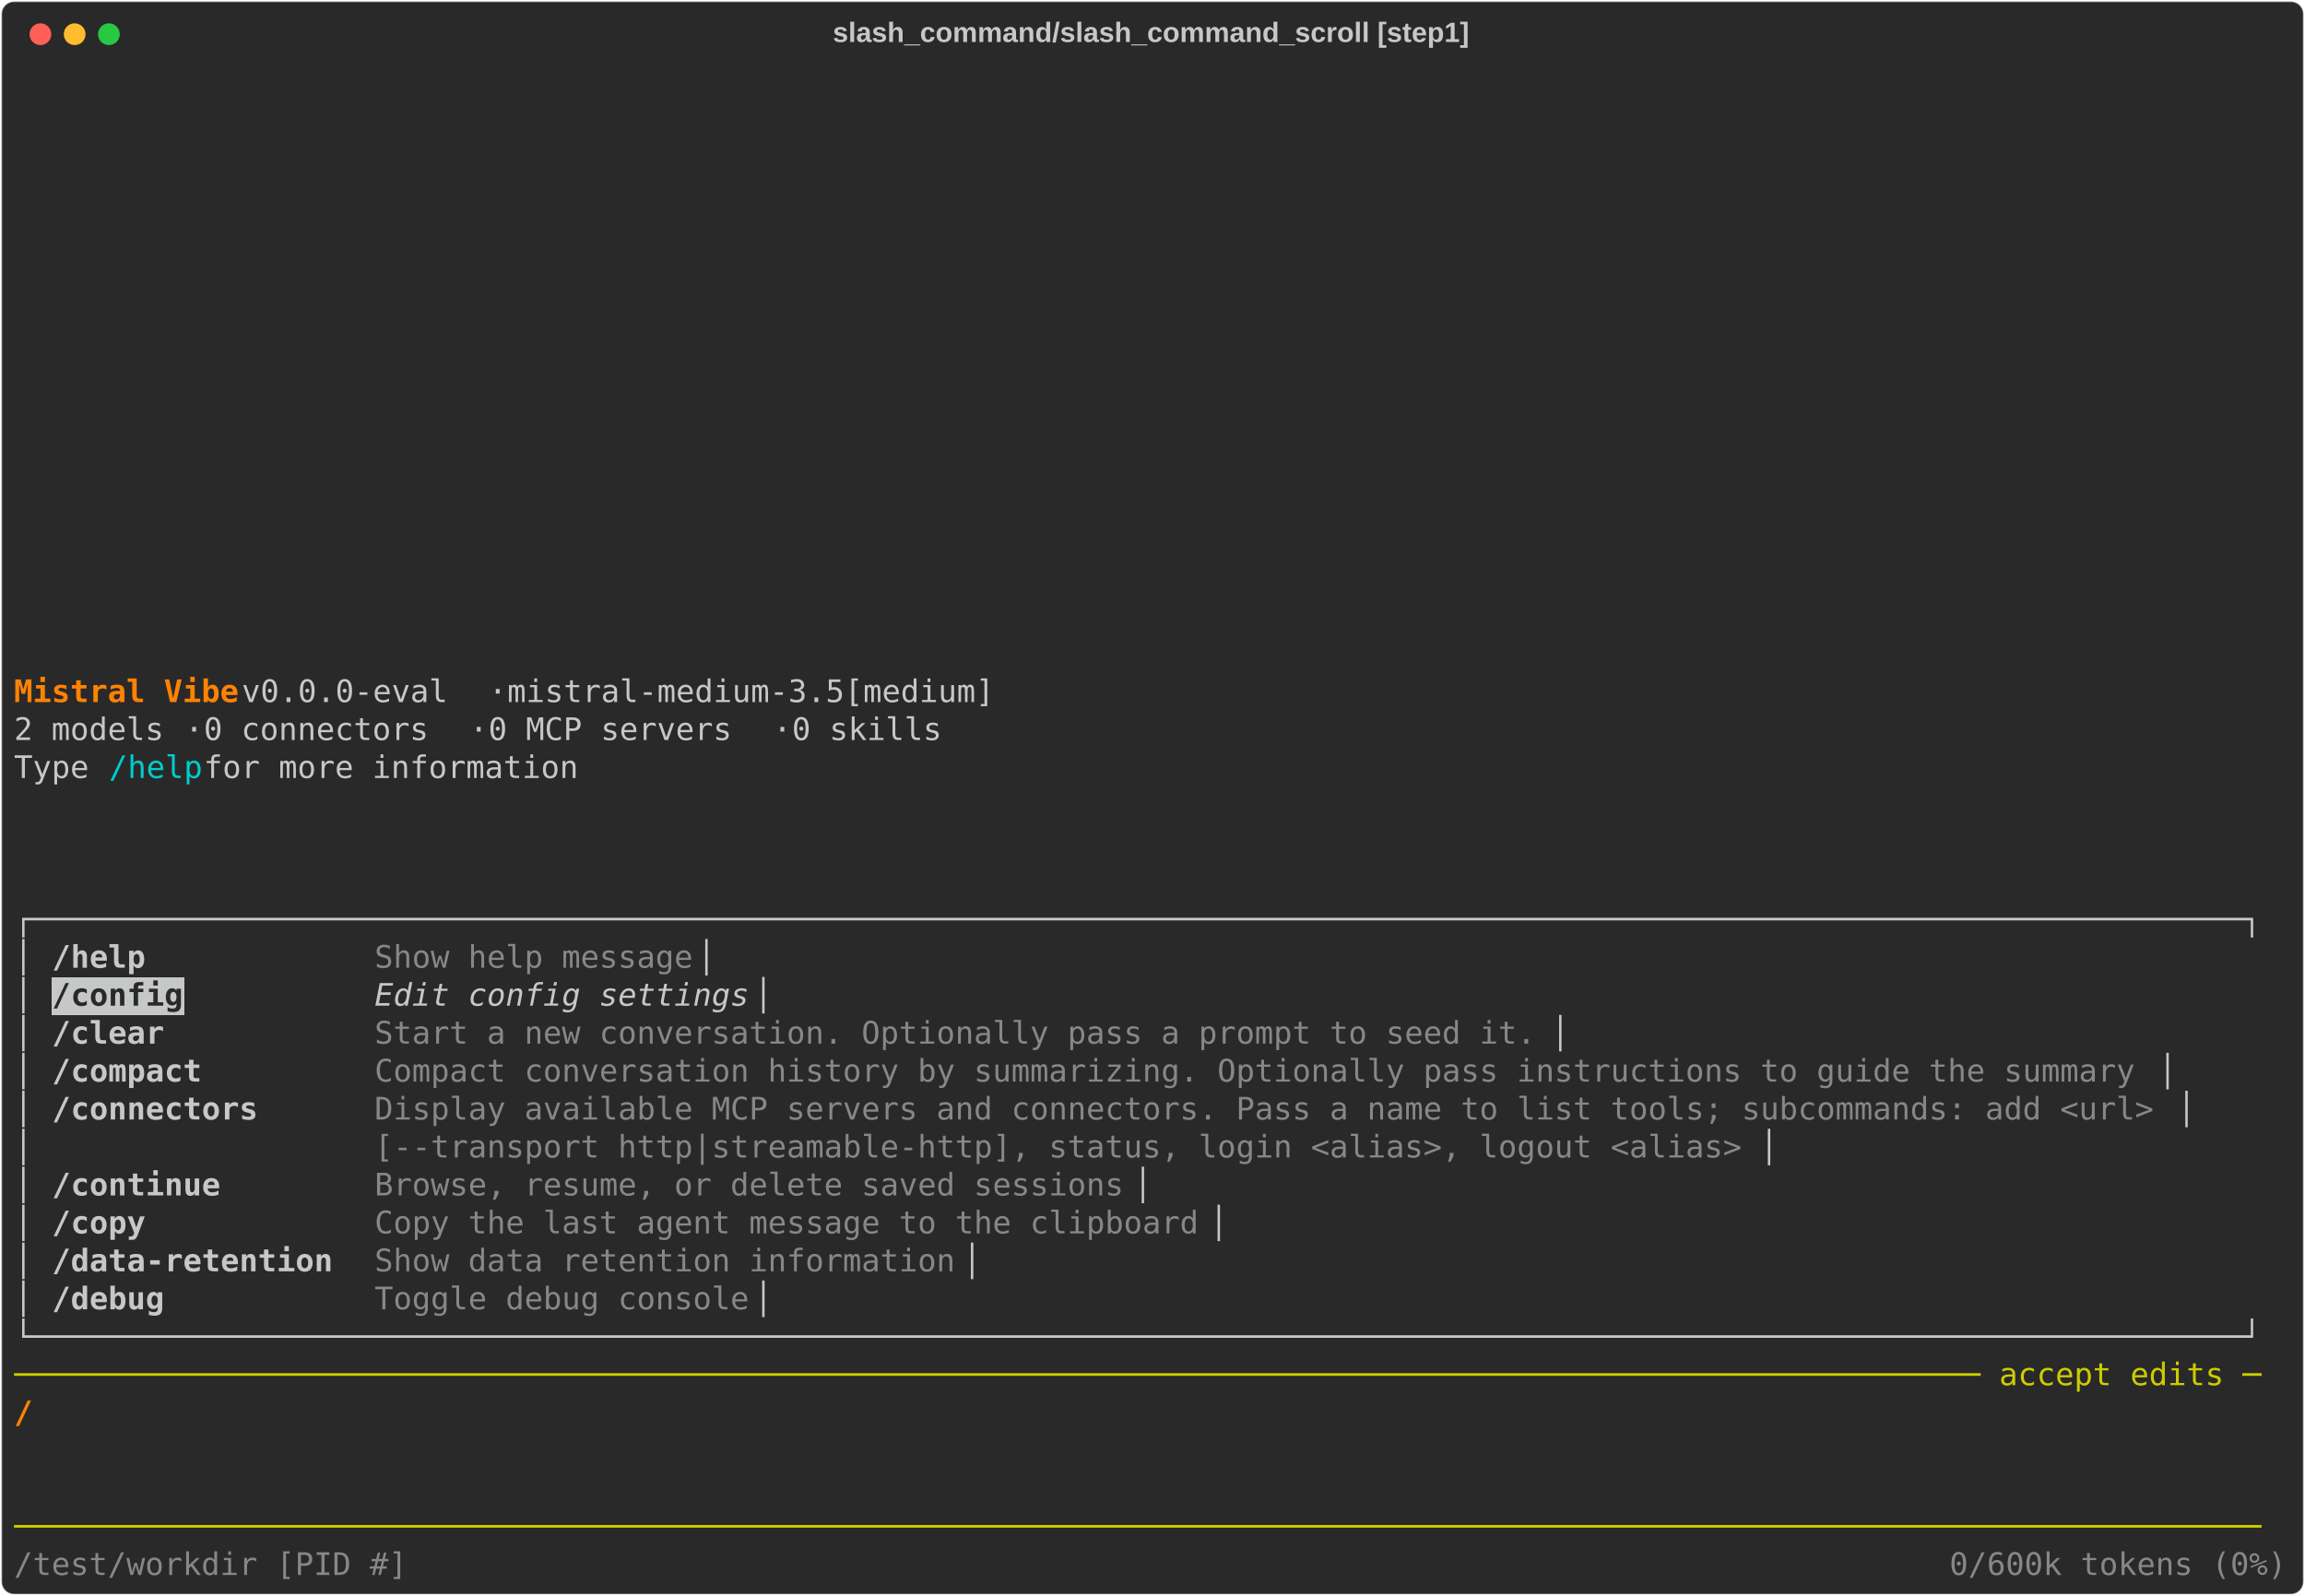
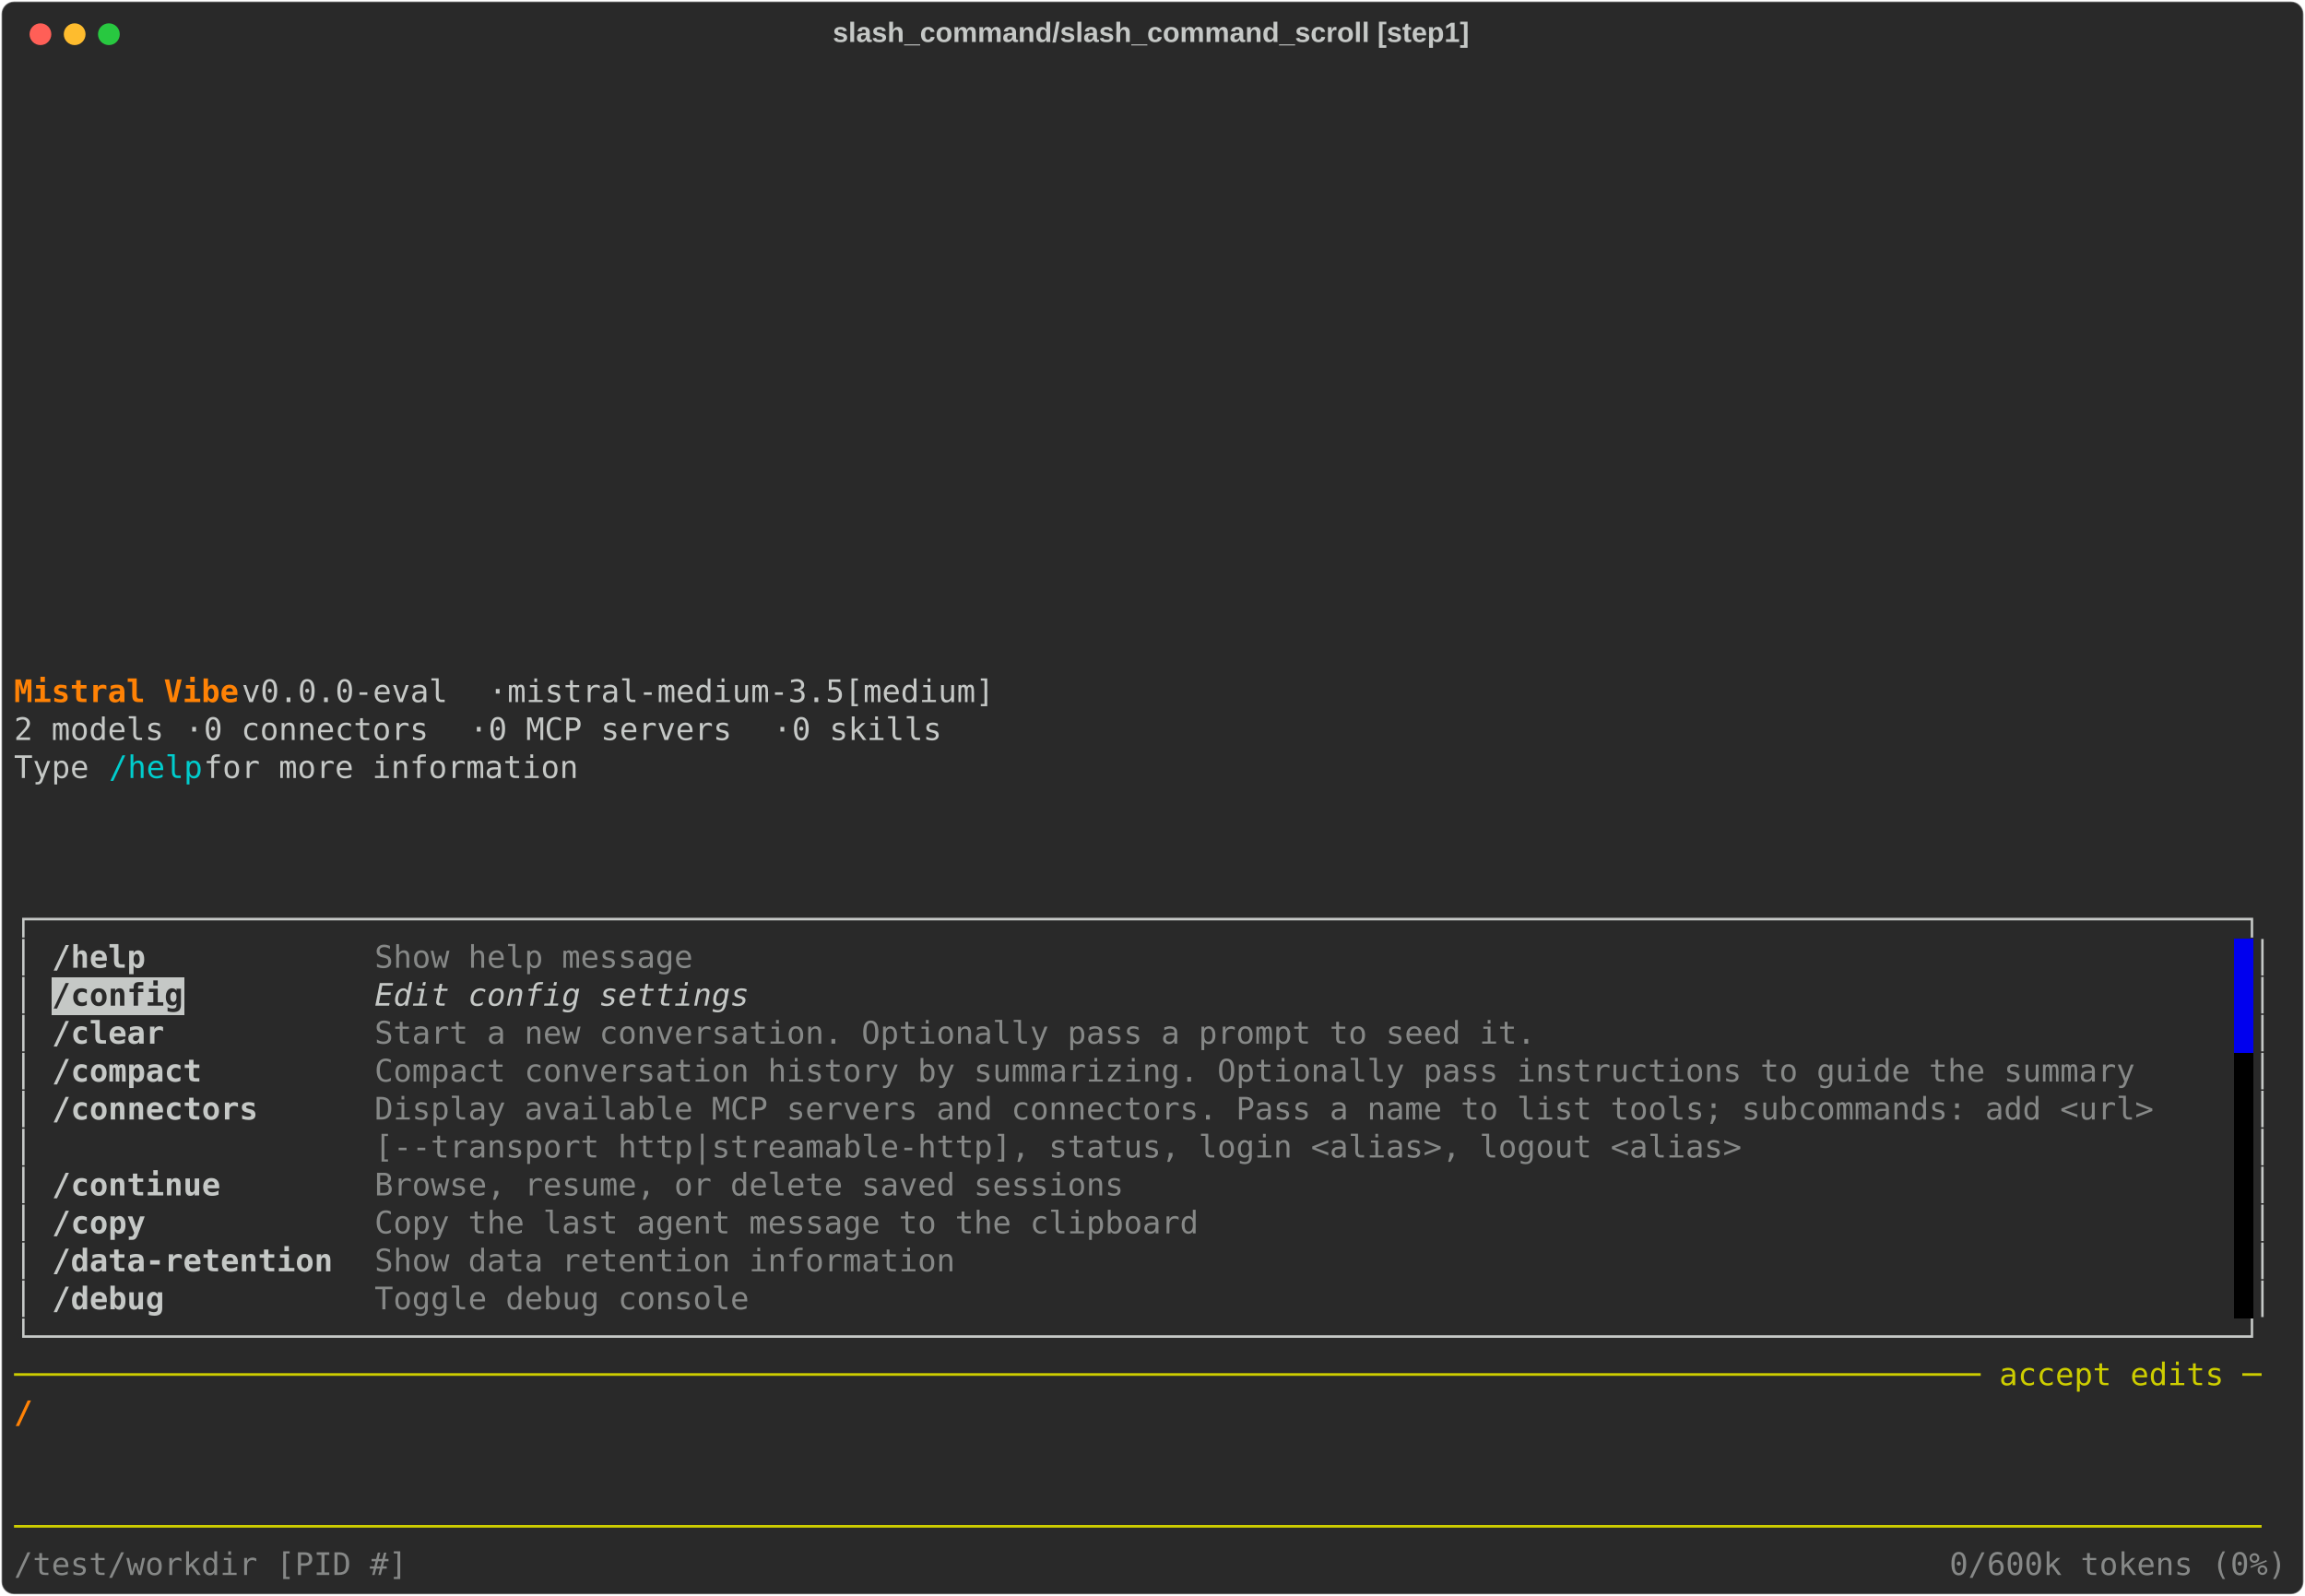
<svg xmlns="http://www.w3.org/2000/svg" class="rich-terminal" viewBox="0 0 1482 1026.0">
  <style>

    @font-face {
        font-family: "Fira Code";
        src: local("FiraCode-Regular"),
                url("https://cdnjs.cloudflare.com/ajax/libs/firacode/6.2.0/woff2/FiraCode-Regular.woff2") format("woff2"),
                url("https://cdnjs.cloudflare.com/ajax/libs/firacode/6.2.0/woff/FiraCode-Regular.woff") format("woff");
        font-style: normal;
        font-weight: 400;
    }
    @font-face {
        font-family: "Fira Code";
        src: local("FiraCode-Bold"),
                url("https://cdnjs.cloudflare.com/ajax/libs/firacode/6.2.0/woff2/FiraCode-Bold.woff2") format("woff2"),
                url("https://cdnjs.cloudflare.com/ajax/libs/firacode/6.2.0/woff/FiraCode-Bold.woff") format("woff");
        font-style: bold;
        font-weight: 700;
    }

    .vibe-matrix {
        font-family: Fira Code, monospace;
        font-size: 20px;
        line-height: 24.4px;
        font-variant-east-asian: full-width;
    }

    .vibe-title {
        font-size: 18px;
        font-weight: bold;
        font-family: arial;
    }

    .vibe-r1 { fill: #c5c8c6 }
.vibe-r2 { fill: #ff8205;font-weight: bold }
.vibe-r3 { fill: #00cdcd }
.vibe-r4 { fill: #c5c8c6;font-weight: bold }
.vibe-r5 { fill: #868887 }
.vibe-r6 { fill: #292929;font-weight: bold }
.vibe-r7 { fill: #c5c8c6;font-style: italic; }
- .vibe-r8 { fill: #cdcd00 }
- .vibe-r9 { fill: #000000 }
+ .vibe-r8 { fill: #000000 }
+ .vibe-r9 { fill: #cdcd00 }
    </style>
  <defs>
    <clipPath id="vibe-clip-terminal">
      <rect x="0" y="0" width="1463.0" height="975.0" />
    </clipPath>
    <clipPath id="vibe-line-0">
      <rect x="0" y="1.5" width="1464" height="24.65" />
    </clipPath>
    <clipPath id="vibe-line-1">
      <rect x="0" y="25.9" width="1464" height="24.65" />
    </clipPath>
    <clipPath id="vibe-line-2">
      <rect x="0" y="50.3" width="1464" height="24.65" />
    </clipPath>
    <clipPath id="vibe-line-3">
      <rect x="0" y="74.7" width="1464" height="24.65" />
    </clipPath>
    <clipPath id="vibe-line-4">
      <rect x="0" y="99.1" width="1464" height="24.65" />
    </clipPath>
    <clipPath id="vibe-line-5">
      <rect x="0" y="123.5" width="1464" height="24.65" />
    </clipPath>
    <clipPath id="vibe-line-6">
      <rect x="0" y="147.9" width="1464" height="24.65" />
    </clipPath>
    <clipPath id="vibe-line-7">
      <rect x="0" y="172.3" width="1464" height="24.65" />
    </clipPath>
    <clipPath id="vibe-line-8">
      <rect x="0" y="196.7" width="1464" height="24.65" />
    </clipPath>
    <clipPath id="vibe-line-9">
      <rect x="0" y="221.1" width="1464" height="24.65" />
    </clipPath>
    <clipPath id="vibe-line-10">
      <rect x="0" y="245.5" width="1464" height="24.65" />
    </clipPath>
    <clipPath id="vibe-line-11">
      <rect x="0" y="269.9" width="1464" height="24.65" />
    </clipPath>
    <clipPath id="vibe-line-12">
      <rect x="0" y="294.3" width="1464" height="24.65" />
    </clipPath>
    <clipPath id="vibe-line-13">
      <rect x="0" y="318.7" width="1464" height="24.65" />
    </clipPath>
    <clipPath id="vibe-line-14">
      <rect x="0" y="343.1" width="1464" height="24.65" />
    </clipPath>
    <clipPath id="vibe-line-15">
      <rect x="0" y="367.5" width="1464" height="24.65" />
    </clipPath>
    <clipPath id="vibe-line-16">
      <rect x="0" y="391.9" width="1464" height="24.65" />
    </clipPath>
    <clipPath id="vibe-line-17">
      <rect x="0" y="416.3" width="1464" height="24.65" />
    </clipPath>
    <clipPath id="vibe-line-18">
      <rect x="0" y="440.7" width="1464" height="24.65" />
    </clipPath>
    <clipPath id="vibe-line-19">
      <rect x="0" y="465.1" width="1464" height="24.65" />
    </clipPath>
    <clipPath id="vibe-line-20">
      <rect x="0" y="489.5" width="1464" height="24.65" />
    </clipPath>
    <clipPath id="vibe-line-21">
      <rect x="0" y="513.9" width="1464" height="24.65" />
    </clipPath>
    <clipPath id="vibe-line-22">
      <rect x="0" y="538.3" width="1464" height="24.65" />
    </clipPath>
    <clipPath id="vibe-line-23">
      <rect x="0" y="562.7" width="1464" height="24.65" />
    </clipPath>
    <clipPath id="vibe-line-24">
      <rect x="0" y="587.1" width="1464" height="24.65" />
    </clipPath>
    <clipPath id="vibe-line-25">
      <rect x="0" y="611.5" width="1464" height="24.65" />
    </clipPath>
    <clipPath id="vibe-line-26">
      <rect x="0" y="635.9" width="1464" height="24.65" />
    </clipPath>
    <clipPath id="vibe-line-27">
      <rect x="0" y="660.3" width="1464" height="24.65" />
    </clipPath>
    <clipPath id="vibe-line-28">
      <rect x="0" y="684.7" width="1464" height="24.65" />
    </clipPath>
    <clipPath id="vibe-line-29">
      <rect x="0" y="709.1" width="1464" height="24.65" />
    </clipPath>
    <clipPath id="vibe-line-30">
      <rect x="0" y="733.5" width="1464" height="24.65" />
    </clipPath>
    <clipPath id="vibe-line-31">
      <rect x="0" y="757.9" width="1464" height="24.65" />
    </clipPath>
    <clipPath id="vibe-line-32">
      <rect x="0" y="782.3" width="1464" height="24.65" />
    </clipPath>
    <clipPath id="vibe-line-33">
      <rect x="0" y="806.7" width="1464" height="24.65" />
    </clipPath>
    <clipPath id="vibe-line-34">
      <rect x="0" y="831.1" width="1464" height="24.65" />
    </clipPath>
    <clipPath id="vibe-line-35">
      <rect x="0" y="855.5" width="1464" height="24.65" />
    </clipPath>
    <clipPath id="vibe-line-36">
      <rect x="0" y="879.9" width="1464" height="24.65" />
    </clipPath>
    <clipPath id="vibe-line-37">
      <rect x="0" y="904.3" width="1464" height="24.65" />
    </clipPath>
    <clipPath id="vibe-line-38">
      <rect x="0" y="928.7" width="1464" height="24.65" />
    </clipPath>
  </defs>
  <rect fill="#292929" stroke="rgba(255,255,255,0.35)" stroke-width="1" x="1" y="1" width="1480" height="1024" rx="8" />
  <text class="vibe-title" fill="#c5c8c6" text-anchor="middle" x="740" y="27">slash_command/slash_command_scroll [step1]</text>
  <g transform="translate(26,22)">
    <circle cx="0" cy="0" r="7" fill="#ff5f57" />
    <circle cx="22" cy="0" r="7" fill="#febc2e" />
    <circle cx="44" cy="0" r="7" fill="#28c840" />
  </g>
  <g transform="translate(9, 41)" clip-path="url(#vibe-clip-terminal)">
+     <rect fill="#0000ee" x="1427.4" y="562.7" width="12.2" height="24.65" shape-rendering="crispEdges" />
    <rect fill="#c5c8c6" x="24.4" y="587.1" width="85.4" height="24.65" shape-rendering="crispEdges" />
+     <rect fill="#0000ee" x="1427.4" y="587.1" width="12.2" height="24.65" shape-rendering="crispEdges" />
+     <rect fill="#0000ee" x="1427.4" y="611.5" width="12.2" height="24.65" shape-rendering="crispEdges" />
+     <rect fill="#000000" x="1427.4" y="635.9" width="12.2" height="24.65" shape-rendering="crispEdges" />
+     <rect fill="#000000" x="1427.4" y="660.3" width="12.2" height="24.65" shape-rendering="crispEdges" />
+     <rect fill="#000000" x="1427.4" y="684.7" width="12.2" height="24.65" shape-rendering="crispEdges" />
+     <rect fill="#000000" x="1427.4" y="709.1" width="12.2" height="24.65" shape-rendering="crispEdges" />
+     <rect fill="#000000" x="1427.4" y="733.5" width="12.2" height="24.65" shape-rendering="crispEdges" />
+     <rect fill="#000000" x="1427.4" y="757.9" width="12.2" height="24.65" shape-rendering="crispEdges" />
+     <rect fill="#000000" x="1427.4" y="782.3" width="12.2" height="24.65" shape-rendering="crispEdges" />
    <g class="vibe-matrix">
      <text class="vibe-r1" x="1464" y="20" textLength="12.2" clip-path="url(#vibe-line-0)">
</text>
      <text class="vibe-r1" x="1464" y="44.4" textLength="12.2" clip-path="url(#vibe-line-1)">
</text>
      <text class="vibe-r1" x="1464" y="68.8" textLength="12.2" clip-path="url(#vibe-line-2)">
</text>
      <text class="vibe-r1" x="1464" y="93.2" textLength="12.2" clip-path="url(#vibe-line-3)">
</text>
      <text class="vibe-r1" x="1464" y="117.6" textLength="12.2" clip-path="url(#vibe-line-4)">
</text>
      <text class="vibe-r1" x="1464" y="142" textLength="12.2" clip-path="url(#vibe-line-5)">
</text>
      <text class="vibe-r1" x="1464" y="166.4" textLength="12.2" clip-path="url(#vibe-line-6)">
</text>
      <text class="vibe-r1" x="1464" y="190.8" textLength="12.2" clip-path="url(#vibe-line-7)">
</text>
      <text class="vibe-r1" x="1464" y="215.2" textLength="12.2" clip-path="url(#vibe-line-8)">
</text>
      <text class="vibe-r1" x="1464" y="239.6" textLength="12.2" clip-path="url(#vibe-line-9)">
</text>
      <text class="vibe-r1" x="1464" y="264" textLength="12.2" clip-path="url(#vibe-line-10)">
</text>
      <text class="vibe-r1" x="1464" y="288.4" textLength="12.2" clip-path="url(#vibe-line-11)">
</text>
      <text class="vibe-r1" x="1464" y="312.8" textLength="12.2" clip-path="url(#vibe-line-12)">
</text>
      <text class="vibe-r1" x="1464" y="337.2" textLength="12.2" clip-path="url(#vibe-line-13)">
</text>
      <text class="vibe-r1" x="1464" y="361.6" textLength="12.2" clip-path="url(#vibe-line-14)">
</text>
      <text class="vibe-r1" x="1464" y="386" textLength="12.2" clip-path="url(#vibe-line-15)">
</text>
      <text class="vibe-r2" x="0 12.2 24.4 36.6 48.8 61 73.2 85.4 97.6 109.8 122 134.2" y="410.4" clip-path="url(#vibe-line-16)" style="font-variant-ligatures:none;font-kerning:none">Mistral Vibe</text>
      <text class="vibe-r1" x="146.4 158.6 170.8 183 195.2 207.4 219.6 231.8 244 256.2 268.4 280.6 292.8" y="410.4" clip-path="url(#vibe-line-16)" style="font-variant-ligatures:none;font-kerning:none"> v0.0.0-eval </text>
      <text class="vibe-r1" x="305" y="410.4" textLength="12.2" clip-path="url(#vibe-line-16)">·</text>
      <text class="vibe-r1" x="317.2 329.4 341.6 353.8 366 378.2 390.4 402.6 414.8 427 439.2 451.4 463.6 475.8 488 500.2 512.4 524.6 536.8 549 561.2 573.4 585.6 597.8 610 622.2 634.4 646.6 658.8 671 683.2 695.4 707.6 719.8 732 744.2 756.4 768.6 780.8 793 805.2 817.4 829.6 841.8 854 866.2 878.4 890.6 902.8 915 927.2 939.4 951.6 963.8 976 988.2 1000.4 1012.6 1024.8 1037 1049.2 1061.4 1073.6 1085.8 1098 1110.2 1122.4 1134.6 1146.8 1159 1171.2 1183.4 1195.6 1207.8 1220 1232.2 1244.4 1256.6 1268.8 1281 1293.2 1305.4 1317.6 1329.8 1342 1354.2 1366.4 1378.6 1390.8 1403 1415.2 1427.4 1439.6 1451.8" y="410.4" clip-path="url(#vibe-line-16)" style="font-variant-ligatures:none;font-kerning:none"> mistral-medium-3.5[medium]                                                                   </text>
      <text class="vibe-r1" x="1464" y="410.4" textLength="12.2" clip-path="url(#vibe-line-16)">
</text>
      <text class="vibe-r1" x="0 12.2 24.4 36.6 48.8 61 73.2 85.4 97.6" y="434.8" clip-path="url(#vibe-line-17)" style="font-variant-ligatures:none;font-kerning:none">2 models </text>
      <text class="vibe-r1" x="109.8" y="434.8" textLength="12.2" clip-path="url(#vibe-line-17)">·</text>
      <text class="vibe-r1" x="122 134.2 146.4 158.6 170.8 183 195.2 207.4 219.6 231.8 244 256.2 268.4 280.6" y="434.8" clip-path="url(#vibe-line-17)" style="font-variant-ligatures:none;font-kerning:none"> 0 connectors </text>
      <text class="vibe-r1" x="292.8" y="434.8" textLength="12.2" clip-path="url(#vibe-line-17)">·</text>
      <text class="vibe-r1" x="305 317.2 329.4 341.6 353.8 366 378.2 390.4 402.6 414.8 427 439.2 451.4 463.6 475.8" y="434.8" clip-path="url(#vibe-line-17)" style="font-variant-ligatures:none;font-kerning:none"> 0 MCP servers </text>
      <text class="vibe-r1" x="488" y="434.8" textLength="12.2" clip-path="url(#vibe-line-17)">·</text>
      <text class="vibe-r1" x="500.2 512.4 524.6 536.8 549 561.2 573.4 585.6 597.8 610 622.2 634.4 646.6 658.8 671 683.2 695.4 707.6 719.8 732 744.2 756.4 768.6 780.8 793 805.2 817.4 829.6 841.8 854 866.2 878.4 890.6 902.8 915 927.2 939.4 951.6 963.8 976 988.2 1000.4 1012.6 1024.8 1037 1049.2 1061.4 1073.6 1085.8 1098 1110.2 1122.4 1134.6 1146.8 1159 1171.2 1183.4 1195.6 1207.8 1220 1232.2 1244.4 1256.6 1268.8 1281 1293.2 1305.4 1317.6 1329.8 1342 1354.2 1366.4 1378.6 1390.8 1403 1415.2 1427.4 1439.6 1451.8" y="434.8" clip-path="url(#vibe-line-17)" style="font-variant-ligatures:none;font-kerning:none"> 0 skills                                                                      </text>
      <text class="vibe-r1" x="1464" y="434.8" textLength="12.2" clip-path="url(#vibe-line-17)">
</text>
      <text class="vibe-r1" x="0 12.2 24.4 36.6 48.8" y="459.2" clip-path="url(#vibe-line-18)" style="font-variant-ligatures:none;font-kerning:none">Type </text>
      <text class="vibe-r3" x="61 73.2 85.4 97.6 109.8" y="459.2" clip-path="url(#vibe-line-18)" style="font-variant-ligatures:none;font-kerning:none">/help</text>
      <text class="vibe-r1" x="122 134.2 146.4 158.6 170.8 183 195.2 207.4 219.6 231.8 244 256.2 268.4 280.6 292.8 305 317.2 329.4 341.6 353.8 366 378.2 390.4 402.6 414.8 427 439.2 451.4 463.6 475.8 488 500.2 512.4 524.6 536.8 549 561.2 573.4 585.6 597.8 610 622.2 634.4 646.6 658.8 671 683.2 695.4 707.6 719.8 732 744.2 756.4 768.6 780.8 793 805.2 817.4 829.6 841.8 854 866.2 878.4 890.6 902.8 915 927.2 939.4 951.6 963.8 976 988.2 1000.4 1012.6 1024.8 1037 1049.2 1061.4 1073.6 1085.8 1098 1110.2 1122.4 1134.6 1146.8 1159 1171.2 1183.4 1195.6 1207.8 1220 1232.2 1244.4 1256.6 1268.8 1281 1293.2 1305.4 1317.6 1329.8 1342 1354.2 1366.4 1378.6 1390.8 1403 1415.2 1427.4 1439.6 1451.8" y="459.2" clip-path="url(#vibe-line-18)" style="font-variant-ligatures:none;font-kerning:none"> for more information                                                                                         </text>
      <text class="vibe-r1" x="1464" y="459.2" textLength="12.2" clip-path="url(#vibe-line-18)">
</text>
      <text class="vibe-r1" x="1464" y="483.6" textLength="12.2" clip-path="url(#vibe-line-19)">
</text>
      <text class="vibe-r1" x="1464" y="508" textLength="12.2" clip-path="url(#vibe-line-20)">
</text>
      <text class="vibe-r1" x="1464" y="532.4" textLength="12.2" clip-path="url(#vibe-line-21)">
</text>
      <text class="vibe-r1" x="0 12.2 24.4 36.6 48.8 61 73.2 85.4 97.6 109.8 122 134.2 146.4 158.6 170.8 183 195.2 207.4 219.6 231.8 244 256.2 268.4 280.6 292.8 305 317.2 329.4 341.6 353.8 366 378.2 390.4 402.6 414.8 427 439.2 451.4 463.6 475.8 488 500.2 512.4 524.6 536.8 549 561.2 573.4 585.6 597.8 610 622.2 634.4 646.6 658.8 671 683.2 695.4 707.6 719.8 732 744.2 756.4 768.6 780.8 793 805.2 817.4 829.6 841.8 854 866.2 878.4 890.6 902.8 915 927.2 939.4 951.6 963.8 976 988.2 1000.4 1012.6 1024.8 1037 1049.2 1061.4 1073.6 1085.8 1098 1110.2 1122.4 1134.6 1146.8 1159 1171.2 1183.4 1195.6 1207.8 1220 1232.2 1244.4 1256.6 1268.8 1281 1293.2 1305.4 1317.6 1329.8 1342 1354.2 1366.4 1378.6 1390.8 1403 1415.2 1427.4 1439.6 1451.8" y="556.8" clip-path="url(#vibe-line-22)" style="font-variant-ligatures:none;font-kerning:none">┌──────────────────────────────────────────────────────────────────────────────────────────────────────────────────────┐</text>
      <text class="vibe-r1" x="1464" y="556.8" textLength="12.2" clip-path="url(#vibe-line-22)">
</text>
      <text class="vibe-r1" x="0 12.2" y="581.2" clip-path="url(#vibe-line-23)" style="font-variant-ligatures:none;font-kerning:none">│ </text>
      <text class="vibe-r4" x="24.4 36.6 48.8 61 73.2" y="581.2" clip-path="url(#vibe-line-23)" style="font-variant-ligatures:none;font-kerning:none">/help</text>
      <text class="vibe-r5" x="231.8 244 256.2 268.4 280.6 292.8 305 317.2 329.4 341.6 353.8 366 378.2 390.4 402.6 414.8 427" y="581.2" clip-path="url(#vibe-line-23)" style="font-variant-ligatures:none;font-kerning:none">Show help message</text>
-       <text class="vibe-r1" x="439.2 451.4 463.6 475.8 488 500.2 512.4 524.6 536.8 549 561.2 573.4 585.6 597.8 610 622.2 634.4 646.6 658.8 671 683.2 695.4 707.6 719.8 732 744.2 756.4 768.6 780.8 793 805.2 817.4 829.6 841.8 854 866.2 878.4 890.6 902.8 915 927.2 939.4 951.6 963.8 976 988.2 1000.4 1012.6 1024.8 1037 1049.2 1061.4 1073.6 1085.8 1098 1110.2 1122.4 1134.6 1146.8 1159 1171.2 1183.4 1195.6 1207.8 1220 1232.2 1244.4 1256.6 1268.8 1281 1293.2 1305.4 1317.6 1329.8 1342 1354.2 1366.4 1378.6 1390.8 1403 1415.2 1427.4 1439.6 1451.8" y="581.2" clip-path="url(#vibe-line-23)" style="font-variant-ligatures:none;font-kerning:none">                                                                                   │</text>
+       <text class="vibe-r1" x="1439.6 1451.8" y="581.2" clip-path="url(#vibe-line-23)" style="font-variant-ligatures:none;font-kerning:none"> │</text>
      <text class="vibe-r1" x="1464" y="581.2" textLength="12.2" clip-path="url(#vibe-line-23)">
</text>
      <text class="vibe-r1" x="0 12.2" y="605.6" clip-path="url(#vibe-line-24)" style="font-variant-ligatures:none;font-kerning:none">│ </text>
      <text class="vibe-r6" x="24.4 36.6 48.8 61 73.2 85.4 97.6" y="605.6" clip-path="url(#vibe-line-24)" style="font-variant-ligatures:none;font-kerning:none">/config</text>
      <text class="vibe-r7" x="231.8 244 256.2 268.4 280.6 292.8 305 317.2 329.4 341.6 353.8 366 378.2 390.4 402.6 414.8 427 439.2 451.4 463.6" y="605.6" clip-path="url(#vibe-line-24)" style="font-variant-ligatures:none;font-kerning:none">Edit config settings</text>
-       <text class="vibe-r1" x="475.8 488 500.2 512.4 524.6 536.8 549 561.2 573.4 585.6 597.8 610 622.2 634.4 646.6 658.8 671 683.2 695.4 707.6 719.8 732 744.2 756.4 768.6 780.8 793 805.2 817.4 829.6 841.8 854 866.2 878.4 890.6 902.8 915 927.2 939.4 951.6 963.8 976 988.2 1000.4 1012.6 1024.8 1037 1049.2 1061.4 1073.6 1085.8 1098 1110.2 1122.4 1134.6 1146.8 1159 1171.2 1183.4 1195.6 1207.8 1220 1232.2 1244.4 1256.6 1268.8 1281 1293.2 1305.4 1317.6 1329.8 1342 1354.2 1366.4 1378.6 1390.8 1403 1415.2 1427.4 1439.6 1451.8" y="605.6" clip-path="url(#vibe-line-24)" style="font-variant-ligatures:none;font-kerning:none">                                                                                │</text>
+       <text class="vibe-r1" x="1439.6 1451.8" y="605.6" clip-path="url(#vibe-line-24)" style="font-variant-ligatures:none;font-kerning:none"> │</text>
      <text class="vibe-r1" x="1464" y="605.6" textLength="12.2" clip-path="url(#vibe-line-24)">
</text>
      <text class="vibe-r1" x="0 12.2" y="630" clip-path="url(#vibe-line-25)" style="font-variant-ligatures:none;font-kerning:none">│ </text>
      <text class="vibe-r4" x="24.4 36.6 48.8 61 73.2 85.4" y="630" clip-path="url(#vibe-line-25)" style="font-variant-ligatures:none;font-kerning:none">/clear</text>
      <text class="vibe-r5" x="231.8 244 256.2 268.4 280.6 292.8 305 317.2 329.4 341.6 353.8 366 378.2 390.4 402.6 414.8 427 439.2 451.4 463.6 475.8 488 500.2 512.4 524.6 536.8 549 561.2 573.4 585.6 597.8 610 622.2 634.4 646.6 658.8 671 683.2 695.4 707.6 719.8 732 744.2 756.4 768.6 780.8 793 805.2 817.4 829.6 841.8 854 866.2 878.4 890.6 902.8 915 927.2 939.4 951.6 963.8 976" y="630" clip-path="url(#vibe-line-25)" style="font-variant-ligatures:none;font-kerning:none">Start a new conversation. Optionally pass a prompt to seed it.</text>
-       <text class="vibe-r1" x="988.2 1000.4 1012.6 1024.8 1037 1049.2 1061.4 1073.6 1085.8 1098 1110.2 1122.4 1134.6 1146.8 1159 1171.2 1183.4 1195.6 1207.8 1220 1232.2 1244.4 1256.6 1268.8 1281 1293.2 1305.4 1317.6 1329.8 1342 1354.2 1366.4 1378.6 1390.8 1403 1415.2 1427.4 1439.6 1451.8" y="630" clip-path="url(#vibe-line-25)" style="font-variant-ligatures:none;font-kerning:none">                                      │</text>
+       <text class="vibe-r1" x="1439.6 1451.8" y="630" clip-path="url(#vibe-line-25)" style="font-variant-ligatures:none;font-kerning:none"> │</text>
      <text class="vibe-r1" x="1464" y="630" textLength="12.2" clip-path="url(#vibe-line-25)">
</text>
      <text class="vibe-r1" x="0 12.2" y="654.4" clip-path="url(#vibe-line-26)" style="font-variant-ligatures:none;font-kerning:none">│ </text>
      <text class="vibe-r4" x="24.4 36.6 48.8 61 73.2 85.4 97.6 109.8" y="654.4" clip-path="url(#vibe-line-26)" style="font-variant-ligatures:none;font-kerning:none">/compact</text>
      <text class="vibe-r5" x="231.8 244 256.2 268.4 280.6 292.8 305 317.2 329.4 341.6 353.8 366 378.2 390.4 402.6 414.8 427 439.2 451.4 463.6 475.8 488 500.2 512.4 524.6 536.8 549 561.2 573.4 585.6 597.8 610 622.2 634.4 646.6 658.8 671 683.2 695.4 707.6 719.8 732 744.2 756.4 768.6 780.8 793 805.2 817.4 829.6 841.8 854 866.2 878.4 890.6 902.8 915 927.2 939.4 951.6 963.8 976 988.2 1000.4 1012.6 1024.8 1037 1049.2 1061.4 1073.6 1085.8 1098 1110.2 1122.4 1134.6 1146.8 1159 1171.2 1183.4 1195.6 1207.8 1220 1232.2 1244.4 1256.6 1268.8 1281 1293.2 1305.4 1317.6 1329.8 1342 1354.2 1366.4" y="654.4" clip-path="url(#vibe-line-26)" style="font-variant-ligatures:none;font-kerning:none">Compact conversation history by summarizing. Optionally pass instructions to guide the summary</text>
-       <text class="vibe-r1" x="1378.6 1390.8 1403 1415.2 1427.4 1439.6 1451.8" y="654.4" clip-path="url(#vibe-line-26)" style="font-variant-ligatures:none;font-kerning:none">      │</text>
+       <text class="vibe-r1" x="1439.6 1451.8" y="654.4" clip-path="url(#vibe-line-26)" style="font-variant-ligatures:none;font-kerning:none"> │</text>
      <text class="vibe-r1" x="1464" y="654.4" textLength="12.2" clip-path="url(#vibe-line-26)">
</text>
      <text class="vibe-r1" x="0 12.2" y="678.8" clip-path="url(#vibe-line-27)" style="font-variant-ligatures:none;font-kerning:none">│ </text>
      <text class="vibe-r4" x="24.4 36.6 48.8 61 73.2 85.4 97.6 109.8 122 134.2 146.4" y="678.8" clip-path="url(#vibe-line-27)" style="font-variant-ligatures:none;font-kerning:none">/connectors</text>
      <text class="vibe-r5" x="231.8 244 256.2 268.4 280.6 292.8 305 317.2 329.4 341.6 353.8 366 378.2 390.4 402.6 414.8 427 439.2 451.4 463.6 475.8 488 500.2 512.4 524.6 536.8 549 561.2 573.4 585.6 597.8 610 622.2 634.4 646.6 658.8 671 683.2 695.4 707.6 719.8 732 744.2 756.4 768.6 780.8 793 805.2 817.4 829.6 841.8 854 866.2 878.4 890.6 902.8 915 927.2 939.4 951.6 963.8 976 988.2 1000.4 1012.6 1024.8 1037 1049.2 1061.4 1073.6 1085.8 1098 1110.2 1122.4 1134.6 1146.8 1159 1171.2 1183.4 1195.6 1207.8 1220 1232.2 1244.4 1256.6 1268.8 1281 1293.2 1305.4 1317.6 1329.8 1342 1354.2 1366.4 1378.6" y="678.8" clip-path="url(#vibe-line-27)" style="font-variant-ligatures:none;font-kerning:none">Display available MCP servers and connectors. Pass a name to list tools; subcommands: add &lt;url&gt;</text>
-       <text class="vibe-r1" x="1390.8 1403 1415.2 1427.4 1439.6 1451.8" y="678.8" clip-path="url(#vibe-line-27)" style="font-variant-ligatures:none;font-kerning:none">     │</text>
+       <text class="vibe-r1" x="1439.6 1451.8" y="678.8" clip-path="url(#vibe-line-27)" style="font-variant-ligatures:none;font-kerning:none"> │</text>
      <text class="vibe-r1" x="1464" y="678.8" textLength="12.2" clip-path="url(#vibe-line-27)">
</text>
      <text class="vibe-r1" x="0 12.2 24.4 36.6 48.8 61 73.2 85.4 97.6 109.8 122 134.2 146.4 158.6 170.8 183 195.2 207.4 219.6" y="703.2" clip-path="url(#vibe-line-28)" style="font-variant-ligatures:none;font-kerning:none">│                  </text>
      <text class="vibe-r5" x="231.8 244 256.2 268.4 280.6 292.8 305 317.2 329.4 341.6 353.8 366 378.2 390.4 402.6 414.8 427 439.2 451.4 463.6 475.8 488 500.2 512.4 524.6 536.8 549 561.2 573.4 585.6 597.8 610 622.2 634.4 646.6 658.8 671 683.2 695.4 707.6 719.8 732 744.2 756.4 768.6 780.8 793 805.2 817.4 829.6 841.8 854 866.2 878.4 890.6 902.8 915 927.2 939.4 951.6 963.8 976 988.2 1000.4 1012.6 1024.8 1037 1049.2 1061.4 1073.6 1085.8 1098 1110.2" y="703.2" clip-path="url(#vibe-line-28)" style="font-variant-ligatures:none;font-kerning:none">[--transport http|streamable-http], status, login &lt;alias&gt;, logout &lt;alias&gt;</text>
-       <text class="vibe-r1" x="1122.4 1134.6 1146.8 1159 1171.2 1183.4 1195.6 1207.8 1220 1232.2 1244.4 1256.6 1268.8 1281 1293.2 1305.4 1317.6 1329.8 1342 1354.2 1366.4 1378.6 1390.8 1403 1415.2 1427.4 1439.6 1451.8" y="703.2" clip-path="url(#vibe-line-28)" style="font-variant-ligatures:none;font-kerning:none">                           │</text>
+       <text class="vibe-r1" x="1439.6 1451.8" y="703.2" clip-path="url(#vibe-line-28)" style="font-variant-ligatures:none;font-kerning:none"> │</text>
      <text class="vibe-r1" x="1464" y="703.2" textLength="12.2" clip-path="url(#vibe-line-28)">
</text>
      <text class="vibe-r1" x="0 12.2" y="727.6" clip-path="url(#vibe-line-29)" style="font-variant-ligatures:none;font-kerning:none">│ </text>
      <text class="vibe-r4" x="24.4 36.6 48.8 61 73.2 85.4 97.6 109.8 122" y="727.6" clip-path="url(#vibe-line-29)" style="font-variant-ligatures:none;font-kerning:none">/continue</text>
      <text class="vibe-r5" x="231.8 244 256.2 268.4 280.6 292.8 305 317.2 329.4 341.6 353.8 366 378.2 390.4 402.6 414.8 427 439.2 451.4 463.6 475.8 488 500.2 512.4 524.6 536.8 549 561.2 573.4 585.6 597.8 610 622.2 634.4 646.6 658.8 671 683.2 695.4 707.6" y="727.6" clip-path="url(#vibe-line-29)" style="font-variant-ligatures:none;font-kerning:none">Browse, resume, or delete saved sessions</text>
-       <text class="vibe-r1" x="719.8 732 744.2 756.4 768.6 780.8 793 805.2 817.4 829.6 841.8 854 866.2 878.4 890.6 902.8 915 927.2 939.4 951.6 963.8 976 988.2 1000.4 1012.6 1024.8 1037 1049.2 1061.4 1073.6 1085.8 1098 1110.2 1122.4 1134.6 1146.8 1159 1171.2 1183.4 1195.6 1207.8 1220 1232.2 1244.4 1256.6 1268.8 1281 1293.2 1305.4 1317.6 1329.8 1342 1354.2 1366.4 1378.6 1390.8 1403 1415.2 1427.4 1439.6 1451.8" y="727.6" clip-path="url(#vibe-line-29)" style="font-variant-ligatures:none;font-kerning:none">                                                            │</text>
+       <text class="vibe-r1" x="1439.6 1451.8" y="727.6" clip-path="url(#vibe-line-29)" style="font-variant-ligatures:none;font-kerning:none"> │</text>
      <text class="vibe-r1" x="1464" y="727.6" textLength="12.2" clip-path="url(#vibe-line-29)">
</text>
      <text class="vibe-r1" x="0 12.2" y="752" clip-path="url(#vibe-line-30)" style="font-variant-ligatures:none;font-kerning:none">│ </text>
      <text class="vibe-r4" x="24.4 36.6 48.8 61 73.2" y="752" clip-path="url(#vibe-line-30)" style="font-variant-ligatures:none;font-kerning:none">/copy</text>
      <text class="vibe-r5" x="231.8 244 256.2 268.4 280.6 292.8 305 317.2 329.4 341.6 353.8 366 378.2 390.4 402.6 414.8 427 439.2 451.4 463.6 475.8 488 500.2 512.4 524.6 536.8 549 561.2 573.4 585.6 597.8 610 622.2 634.4 646.6 658.8 671 683.2 695.4 707.6 719.8 732 744.2 756.4" y="752" clip-path="url(#vibe-line-30)" style="font-variant-ligatures:none;font-kerning:none">Copy the last agent message to the clipboard</text>
-       <text class="vibe-r1" x="768.6 780.8 793 805.2 817.4 829.6 841.8 854 866.2 878.4 890.6 902.8 915 927.2 939.4 951.6 963.8 976 988.2 1000.4 1012.6 1024.8 1037 1049.2 1061.4 1073.6 1085.8 1098 1110.2 1122.4 1134.6 1146.8 1159 1171.2 1183.4 1195.6 1207.8 1220 1232.2 1244.4 1256.6 1268.8 1281 1293.2 1305.4 1317.6 1329.8 1342 1354.2 1366.4 1378.6 1390.8 1403 1415.2 1427.4 1439.6 1451.8" y="752" clip-path="url(#vibe-line-30)" style="font-variant-ligatures:none;font-kerning:none">                                                        │</text>
+       <text class="vibe-r1" x="1439.6 1451.8" y="752" clip-path="url(#vibe-line-30)" style="font-variant-ligatures:none;font-kerning:none"> │</text>
      <text class="vibe-r1" x="1464" y="752" textLength="12.2" clip-path="url(#vibe-line-30)">
</text>
      <text class="vibe-r1" x="0 12.2" y="776.4" clip-path="url(#vibe-line-31)" style="font-variant-ligatures:none;font-kerning:none">│ </text>
      <text class="vibe-r4" x="24.4 36.6 48.8 61 73.2 85.4 97.6 109.8 122 134.2 146.4 158.6 170.8 183 195.2" y="776.4" clip-path="url(#vibe-line-31)" style="font-variant-ligatures:none;font-kerning:none">/data-retention</text>
      <text class="vibe-r5" x="231.8 244 256.2 268.4 280.6 292.8 305 317.2 329.4 341.6 353.8 366 378.2 390.4 402.6 414.8 427 439.2 451.4 463.6 475.8 488 500.2 512.4 524.6 536.8 549 561.2 573.4 585.6 597.8" y="776.4" clip-path="url(#vibe-line-31)" style="font-variant-ligatures:none;font-kerning:none">Show data retention information</text>
-       <text class="vibe-r1" x="610 622.2 634.4 646.6 658.8 671 683.2 695.4 707.6 719.8 732 744.2 756.4 768.6 780.8 793 805.2 817.4 829.6 841.8 854 866.2 878.4 890.6 902.8 915 927.2 939.4 951.6 963.8 976 988.2 1000.4 1012.6 1024.8 1037 1049.2 1061.4 1073.6 1085.8 1098 1110.2 1122.4 1134.6 1146.8 1159 1171.2 1183.4 1195.6 1207.8 1220 1232.2 1244.4 1256.6 1268.8 1281 1293.2 1305.4 1317.6 1329.8 1342 1354.2 1366.4 1378.6 1390.8 1403 1415.2 1427.4 1439.6 1451.8" y="776.4" clip-path="url(#vibe-line-31)" style="font-variant-ligatures:none;font-kerning:none">                                                                     │</text>
+       <text class="vibe-r1" x="1439.6 1451.8" y="776.4" clip-path="url(#vibe-line-31)" style="font-variant-ligatures:none;font-kerning:none"> │</text>
      <text class="vibe-r1" x="1464" y="776.4" textLength="12.2" clip-path="url(#vibe-line-31)">
</text>
      <text class="vibe-r1" x="0 12.2" y="800.8" clip-path="url(#vibe-line-32)" style="font-variant-ligatures:none;font-kerning:none">│ </text>
      <text class="vibe-r4" x="24.4 36.6 48.8 61 73.2 85.4" y="800.8" clip-path="url(#vibe-line-32)" style="font-variant-ligatures:none;font-kerning:none">/debug</text>
      <text class="vibe-r5" x="231.8 244 256.2 268.4 280.6 292.8 305 317.2 329.4 341.6 353.8 366 378.2 390.4 402.6 414.8 427 439.2 451.4 463.6" y="800.8" clip-path="url(#vibe-line-32)" style="font-variant-ligatures:none;font-kerning:none">Toggle debug console</text>
-       <text class="vibe-r1" x="475.8 488 500.2 512.4 524.6 536.8 549 561.2 573.4 585.6 597.8 610 622.2 634.4 646.6 658.8 671 683.2 695.4 707.6 719.8 732 744.2 756.4 768.6 780.8 793 805.2 817.4 829.6 841.8 854 866.2 878.4 890.6 902.8 915 927.2 939.4 951.6 963.8 976 988.2 1000.4 1012.6 1024.8 1037 1049.2 1061.4 1073.6 1085.8 1098 1110.2 1122.4 1134.6 1146.8 1159 1171.2 1183.4 1195.6 1207.8 1220 1232.2 1244.4 1256.6 1268.8 1281 1293.2 1305.4 1317.6 1329.8 1342 1354.2 1366.4 1378.6 1390.8 1403 1415.2 1427.4 1439.6 1451.8" y="800.8" clip-path="url(#vibe-line-32)" style="font-variant-ligatures:none;font-kerning:none">                                                                                │</text>
+       <text class="vibe-r1" x="1439.6 1451.8" y="800.8" clip-path="url(#vibe-line-32)" style="font-variant-ligatures:none;font-kerning:none"> │</text>
      <text class="vibe-r1" x="1464" y="800.8" textLength="12.2" clip-path="url(#vibe-line-32)">
</text>
      <text class="vibe-r1" x="0 12.2 24.4 36.6 48.8 61 73.2 85.4 97.6 109.8 122 134.2 146.4 158.6 170.8 183 195.2 207.4 219.6 231.8 244 256.2 268.4 280.6 292.8 305 317.2 329.4 341.6 353.8 366 378.2 390.4 402.6 414.8 427 439.2 451.4 463.6 475.8 488 500.2 512.4 524.6 536.8 549 561.2 573.4 585.6 597.8 610 622.2 634.4 646.6 658.8 671 683.2 695.4 707.6 719.8 732 744.2 756.4 768.6 780.8 793 805.2 817.4 829.6 841.8 854 866.2 878.4 890.6 902.8 915 927.2 939.4 951.6 963.8 976 988.2 1000.4 1012.6 1024.8 1037 1049.2 1061.4 1073.6 1085.8 1098 1110.2 1122.4 1134.6 1146.8 1159 1171.2 1183.4 1195.6 1207.8 1220 1232.2 1244.4 1256.6 1268.8 1281 1293.2 1305.4 1317.6 1329.8 1342 1354.2 1366.4 1378.6 1390.8 1403 1415.2 1427.4 1439.6 1451.8" y="825.2" clip-path="url(#vibe-line-33)" style="font-variant-ligatures:none;font-kerning:none">└──────────────────────────────────────────────────────────────────────────────────────────────────────────────────────┘</text>
      <text class="vibe-r1" x="1464" y="825.2" textLength="12.2" clip-path="url(#vibe-line-33)">
</text>
-       <text class="vibe-r8" x="0 12.2 24.4 36.6 48.8 61 73.2 85.4 97.6 109.8 122 134.2 146.4 158.6 170.8 183 195.2 207.4 219.6 231.8 244 256.2 268.4 280.6 292.8 305 317.2 329.4 341.6 353.8 366 378.2 390.4 402.6 414.8 427 439.2 451.4 463.6 475.8 488 500.2 512.4 524.6 536.8 549 561.2 573.4 585.6 597.8 610 622.2 634.4 646.6 658.8 671 683.2 695.4 707.6 719.8 732 744.2 756.4 768.6 780.8 793 805.2 817.4 829.6 841.8 854 866.2 878.4 890.6 902.8 915 927.2 939.4 951.6 963.8 976 988.2 1000.4 1012.6 1024.8 1037 1049.2 1061.4 1073.6 1085.8 1098 1110.2 1122.4 1134.6 1146.8 1159 1171.2 1183.4 1195.6 1207.8 1220 1232.2 1244.4 1256.6 1268.8 1281 1293.2 1305.4 1317.6 1329.8 1342 1354.2 1366.4 1378.6 1390.8 1403 1415.2 1427.4 1439.6 1451.8" y="849.6" clip-path="url(#vibe-line-34)" style="font-variant-ligatures:none;font-kerning:none">───────────────────────────────────────────────────────────────────────────────────────────────────────── accept edits ─</text>
+       <text class="vibe-r9" x="0 12.2 24.4 36.6 48.8 61 73.2 85.4 97.6 109.8 122 134.2 146.4 158.6 170.8 183 195.2 207.4 219.6 231.8 244 256.2 268.4 280.6 292.8 305 317.2 329.4 341.6 353.8 366 378.2 390.4 402.6 414.8 427 439.2 451.4 463.6 475.8 488 500.2 512.4 524.6 536.8 549 561.2 573.4 585.6 597.8 610 622.2 634.4 646.6 658.8 671 683.2 695.4 707.6 719.8 732 744.2 756.4 768.6 780.8 793 805.2 817.4 829.6 841.8 854 866.2 878.4 890.6 902.8 915 927.2 939.4 951.6 963.8 976 988.2 1000.4 1012.6 1024.8 1037 1049.2 1061.4 1073.6 1085.8 1098 1110.2 1122.4 1134.6 1146.8 1159 1171.2 1183.4 1195.6 1207.8 1220 1232.2 1244.4 1256.6 1268.8 1281 1293.2 1305.4 1317.6 1329.8 1342 1354.2 1366.4 1378.6 1390.8 1403 1415.2 1427.4 1439.6 1451.8" y="849.6" clip-path="url(#vibe-line-34)" style="font-variant-ligatures:none;font-kerning:none">───────────────────────────────────────────────────────────────────────────────────────────────────────── accept edits ─</text>
      <text class="vibe-r1" x="1464" y="849.6" textLength="12.2" clip-path="url(#vibe-line-34)">
</text>
      <text class="vibe-r2" x="0 12.2" y="874" clip-path="url(#vibe-line-35)" style="font-variant-ligatures:none;font-kerning:none">/ </text>
      <text class="vibe-r1" x="1464" y="874" textLength="12.2" clip-path="url(#vibe-line-35)">
</text>
      <text class="vibe-r1" x="1464" y="898.4" textLength="12.2" clip-path="url(#vibe-line-36)">
</text>
      <text class="vibe-r1" x="1464" y="922.8" textLength="12.2" clip-path="url(#vibe-line-37)">
</text>
-       <text class="vibe-r8" x="0 12.2 24.4 36.6 48.8 61 73.2 85.4 97.6 109.8 122 134.2 146.4 158.6 170.8 183 195.2 207.4 219.6 231.8 244 256.2 268.4 280.6 292.8 305 317.2 329.4 341.6 353.8 366 378.2 390.4 402.6 414.8 427 439.2 451.4 463.6 475.8 488 500.2 512.4 524.6 536.8 549 561.2 573.4 585.6 597.8 610 622.2 634.4 646.6 658.8 671 683.2 695.4 707.6 719.8 732 744.2 756.4 768.6 780.8 793 805.2 817.4 829.6 841.8 854 866.2 878.4 890.6 902.8 915 927.2 939.4 951.6 963.8 976 988.2 1000.4 1012.6 1024.8 1037 1049.2 1061.4 1073.6 1085.8 1098 1110.2 1122.4 1134.6 1146.8 1159 1171.2 1183.4 1195.6 1207.8 1220 1232.2 1244.4 1256.6 1268.8 1281 1293.2 1305.4 1317.6 1329.8 1342 1354.2 1366.4 1378.6 1390.8 1403 1415.2 1427.4 1439.6 1451.8" y="947.2" clip-path="url(#vibe-line-38)" style="font-variant-ligatures:none;font-kerning:none">────────────────────────────────────────────────────────────────────────────────────────────────────────────────────────</text>
+       <text class="vibe-r9" x="0 12.2 24.4 36.6 48.8 61 73.2 85.4 97.6 109.8 122 134.2 146.4 158.6 170.8 183 195.2 207.4 219.6 231.8 244 256.2 268.4 280.6 292.8 305 317.2 329.4 341.6 353.8 366 378.2 390.4 402.6 414.8 427 439.2 451.4 463.6 475.8 488 500.2 512.4 524.6 536.8 549 561.2 573.4 585.6 597.8 610 622.2 634.4 646.6 658.8 671 683.2 695.4 707.6 719.8 732 744.2 756.4 768.6 780.8 793 805.2 817.4 829.6 841.8 854 866.2 878.4 890.6 902.8 915 927.2 939.4 951.6 963.8 976 988.2 1000.4 1012.6 1024.8 1037 1049.2 1061.4 1073.6 1085.8 1098 1110.2 1122.4 1134.6 1146.8 1159 1171.2 1183.4 1195.6 1207.8 1220 1232.2 1244.4 1256.6 1268.8 1281 1293.2 1305.4 1317.6 1329.8 1342 1354.2 1366.4 1378.6 1390.8 1403 1415.2 1427.4 1439.6 1451.8" y="947.2" clip-path="url(#vibe-line-38)" style="font-variant-ligatures:none;font-kerning:none">────────────────────────────────────────────────────────────────────────────────────────────────────────────────────────</text>
      <text class="vibe-r1" x="1464" y="947.2" textLength="12.2" clip-path="url(#vibe-line-38)">
</text>
      <text class="vibe-r5" x="0 12.2 24.4 36.6 48.8 61 73.2 85.4 97.6 109.8 122 134.2 146.4 158.6 170.8 183 195.2 207.4 219.6 231.8 244" y="971.6" clip-path="url(#vibe-line-39)" style="font-variant-ligatures:none;font-kerning:none">/test/workdir [PID #]</text>
      <text class="vibe-r5" x="1244.4 1256.6 1268.8 1281 1293.2 1305.4 1317.6 1329.8 1342 1354.2 1366.4 1378.6 1390.8 1403 1415.2 1427.4 1439.6 1451.8" y="971.6" clip-path="url(#vibe-line-39)" style="font-variant-ligatures:none;font-kerning:none">0/600k tokens (0%)</text>
      <text class="vibe-r1" x="1464" y="971.6" textLength="12.2" clip-path="url(#vibe-line-39)">
</text>
    </g>
  </g>
</svg>
